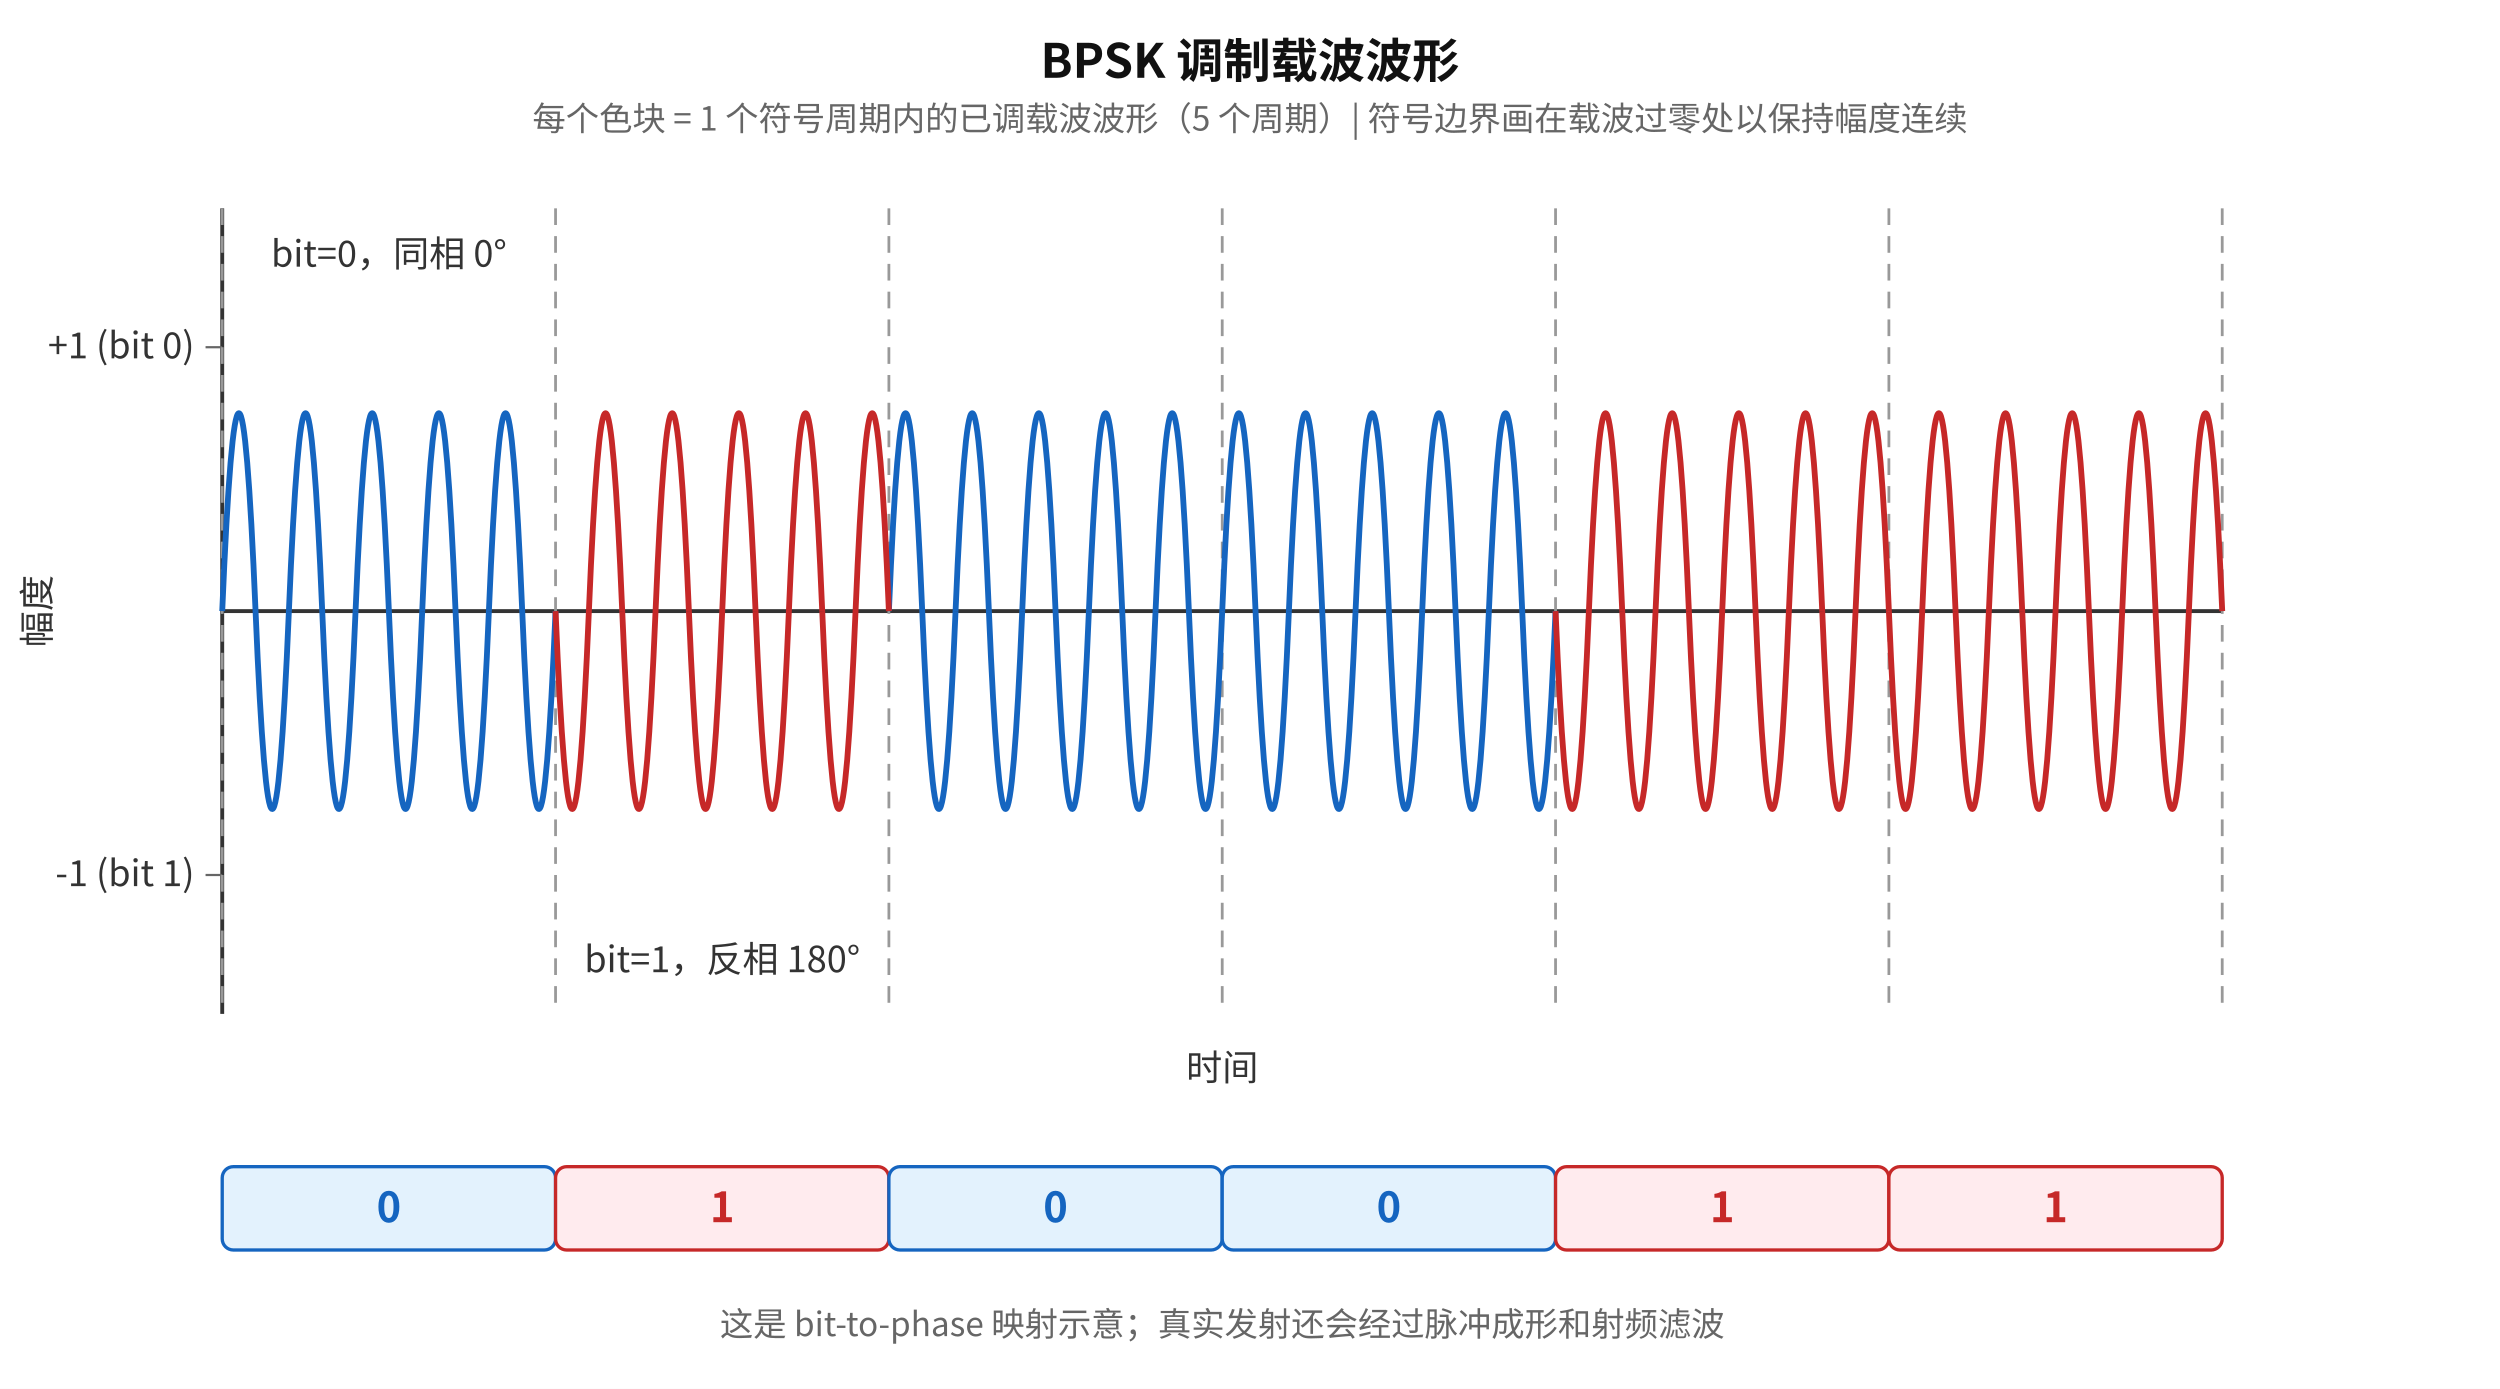
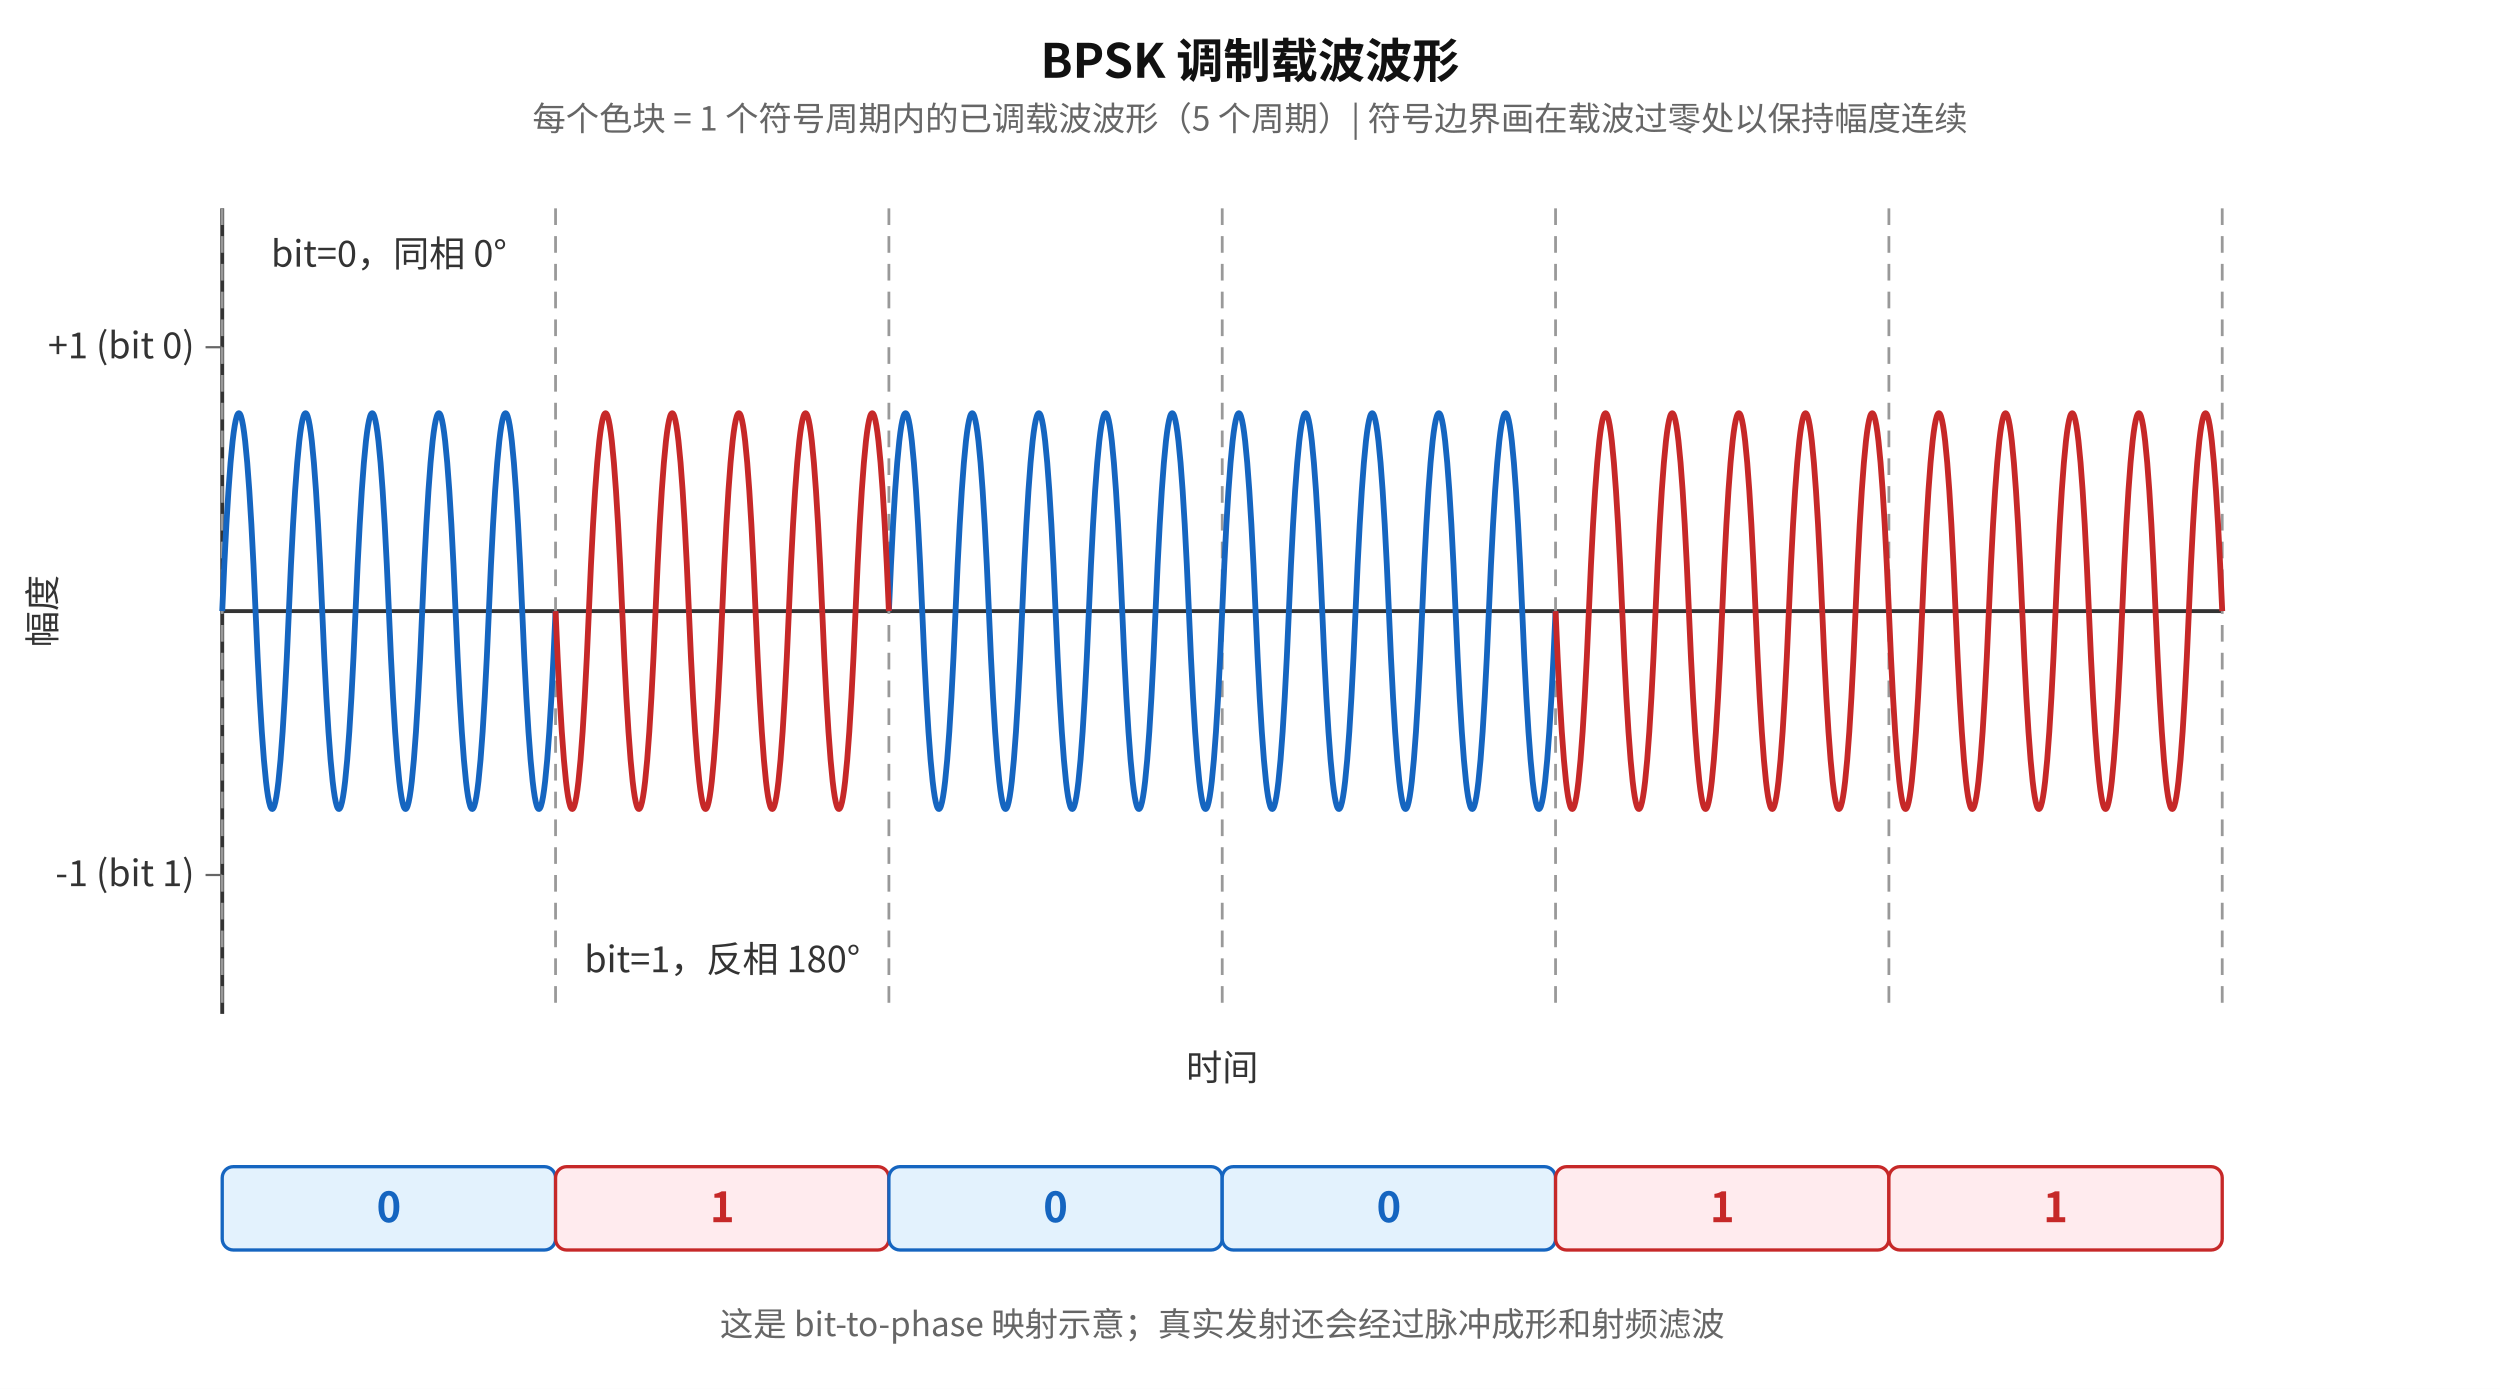
<svg xmlns="http://www.w3.org/2000/svg" viewBox="0 0 900 500" width="900" height="500">
  <rect width="900" height="500" fill="white" />
  <style>
.axis { stroke: #333; stroke-width: 1.4; fill: none; }
.tick { stroke: #666; stroke-width: 0.8; }
.boundary { stroke: #999; stroke-width: 1; stroke-dasharray: 6,4; }
.label { font-family: "Noto Sans CJK SC", "Droid Sans Fallback", sans-serif; font-size: 13px; fill: #333; }
.small { font-family: "Noto Sans CJK SC", "Droid Sans Fallback", sans-serif; font-size: 12px; fill: #666; }
.bit-label { font-family: "Noto Sans CJK SC", "Droid Sans Fallback", sans-serif; font-size: 15px; font-weight: bold; }
.title { font-family: "Noto Sans CJK SC", "Droid Sans Fallback", sans-serif; font-size: 17px; font-weight: bold; fill: #111; }
.normal { stroke: #1565C0; stroke-width: 2.1; fill: none; }
.inverted { stroke: #C62828; stroke-width: 2.1; fill: none; }
</style>
  <defs>
    <path id="carrierCycle" d="M0,0 C4,-95 8,-95 12,0 C16,95 20,95 24,0" />
  </defs>
  <text x="450" y="28" text-anchor="middle" class="title">BPSK 调制载波波形</text>
  <text x="450" y="47" text-anchor="middle" class="small">每个色块 = 1 个符号周期内的已调载波波形（5 个周期）| 符号边界画在载波过零处以保持幅度连续</text>
  <line x1="80" y1="220" x2="800" y2="220" class="axis" />
  <line x1="80" y1="75" x2="80" y2="365" class="axis" />
  <line x1="74" y1="125" x2="80" y2="125" class="tick" />
  <text x="70" y="129" text-anchor="end" class="label" fill="#1565C0">+1 (bit 0)</text>
  <line x1="74" y1="315" x2="80" y2="315" class="tick" />
  <text x="70" y="319" text-anchor="end" class="label" fill="#C62828">-1 (bit 1)</text>
  <text x="440" y="389" text-anchor="middle" class="label">时间</text>
-   <text x="18" y="220" text-anchor="middle" class="label" transform="rotate(-90,18,220)">幅度</text>
+   <text x="20" y="220" text-anchor="middle" class="label" transform="rotate(-90,20,220)">幅度</text>
  <line x1="80" y1="75" x2="80" y2="365" class="boundary" />
  <line x1="200" y1="75" x2="200" y2="365" class="boundary" />
  <line x1="320" y1="75" x2="320" y2="365" class="boundary" />
  <line x1="440" y1="75" x2="440" y2="365" class="boundary" />
  <line x1="560" y1="75" x2="560" y2="365" class="boundary" />
  <line x1="680" y1="75" x2="680" y2="365" class="boundary" />
  <line x1="800" y1="75" x2="800" y2="365" class="boundary" />
  <g class="normal">
    <use href="#carrierCycle" transform="translate(80 220)" />
    <use href="#carrierCycle" transform="translate(104 220)" />
    <use href="#carrierCycle" transform="translate(128 220)" />
    <use href="#carrierCycle" transform="translate(152 220)" />
    <use href="#carrierCycle" transform="translate(176 220)" />
    <use href="#carrierCycle" transform="translate(320 220)" />
    <use href="#carrierCycle" transform="translate(344 220)" />
    <use href="#carrierCycle" transform="translate(368 220)" />
    <use href="#carrierCycle" transform="translate(392 220)" />
    <use href="#carrierCycle" transform="translate(416 220)" />
    <use href="#carrierCycle" transform="translate(440 220)" />
    <use href="#carrierCycle" transform="translate(464 220)" />
    <use href="#carrierCycle" transform="translate(488 220)" />
    <use href="#carrierCycle" transform="translate(512 220)" />
    <use href="#carrierCycle" transform="translate(536 220)" />
  </g>
  <g class="inverted">
    <use href="#carrierCycle" transform="matrix(1 0 0 -1 200 220)" />
    <use href="#carrierCycle" transform="matrix(1 0 0 -1 224 220)" />
    <use href="#carrierCycle" transform="matrix(1 0 0 -1 248 220)" />
    <use href="#carrierCycle" transform="matrix(1 0 0 -1 272 220)" />
    <use href="#carrierCycle" transform="matrix(1 0 0 -1 296 220)" />
    <use href="#carrierCycle" transform="matrix(1 0 0 -1 560 220)" />
    <use href="#carrierCycle" transform="matrix(1 0 0 -1 584 220)" />
    <use href="#carrierCycle" transform="matrix(1 0 0 -1 608 220)" />
    <use href="#carrierCycle" transform="matrix(1 0 0 -1 632 220)" />
    <use href="#carrierCycle" transform="matrix(1 0 0 -1 656 220)" />
    <use href="#carrierCycle" transform="matrix(1 0 0 -1 680 220)" />
    <use href="#carrierCycle" transform="matrix(1 0 0 -1 704 220)" />
    <use href="#carrierCycle" transform="matrix(1 0 0 -1 728 220)" />
    <use href="#carrierCycle" transform="matrix(1 0 0 -1 752 220)" />
    <use href="#carrierCycle" transform="matrix(1 0 0 -1 776 220)" />
  </g>
  <rect x="80" y="420" width="120" height="30" fill="#E3F2FD" stroke="#1565C0" stroke-width="1.2" rx="4" />
  <rect x="200" y="420" width="120" height="30" fill="#FFEBEE" stroke="#C62828" stroke-width="1.2" rx="4" />
  <rect x="320" y="420" width="120" height="30" fill="#E3F2FD" stroke="#1565C0" stroke-width="1.2" rx="4" />
  <rect x="440" y="420" width="120" height="30" fill="#E3F2FD" stroke="#1565C0" stroke-width="1.2" rx="4" />
  <rect x="560" y="420" width="120" height="30" fill="#FFEBEE" stroke="#C62828" stroke-width="1.2" rx="4" />
  <rect x="680" y="420" width="120" height="30" fill="#FFEBEE" stroke="#C62828" stroke-width="1.2" rx="4" />
  <text x="140" y="440" text-anchor="middle" class="bit-label" fill="#1565C0">0</text>
  <text x="260" y="440" text-anchor="middle" class="bit-label" fill="#C62828">1</text>
  <text x="380" y="440" text-anchor="middle" class="bit-label" fill="#1565C0">0</text>
  <text x="500" y="440" text-anchor="middle" class="bit-label" fill="#1565C0">0</text>
  <text x="620" y="440" text-anchor="middle" class="bit-label" fill="#C62828">1</text>
  <text x="740" y="440" text-anchor="middle" class="bit-label" fill="#C62828">1</text>
  <text x="440" y="481" text-anchor="middle" class="small">这是 bit-to-phase 映射示意；真实发射还会经过脉冲成形和射频滤波</text>
  <text x="140" y="96" text-anchor="middle" class="label" fill="#1565C0">bit=0，同相 0°</text>
  <text x="260" y="350" text-anchor="middle" class="label" fill="#C62828">bit=1，反相 180°</text>
</svg>
